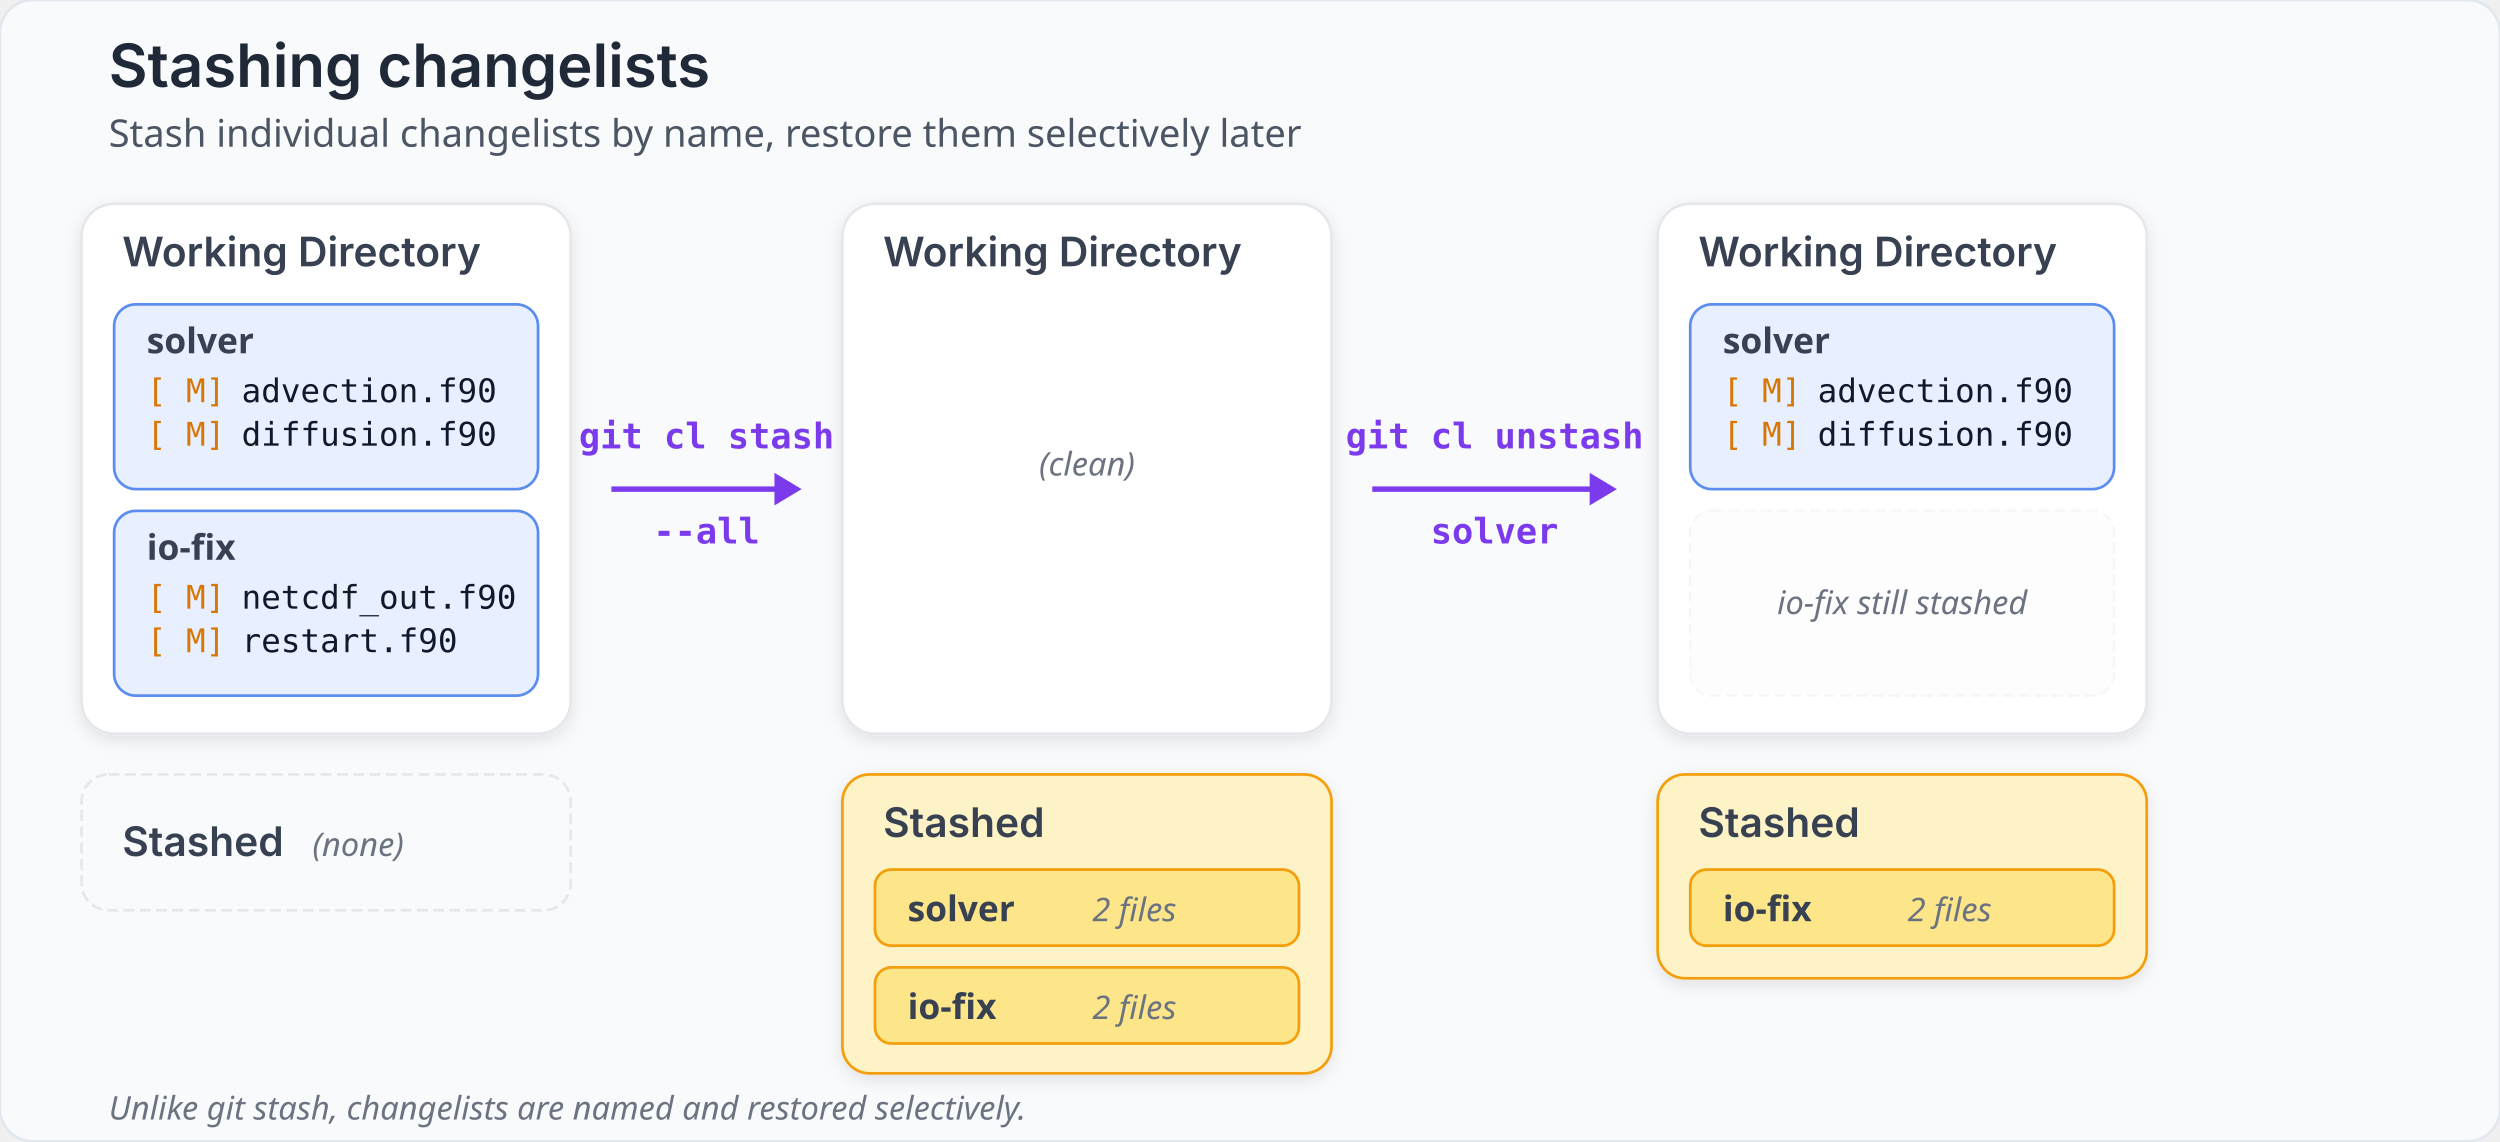
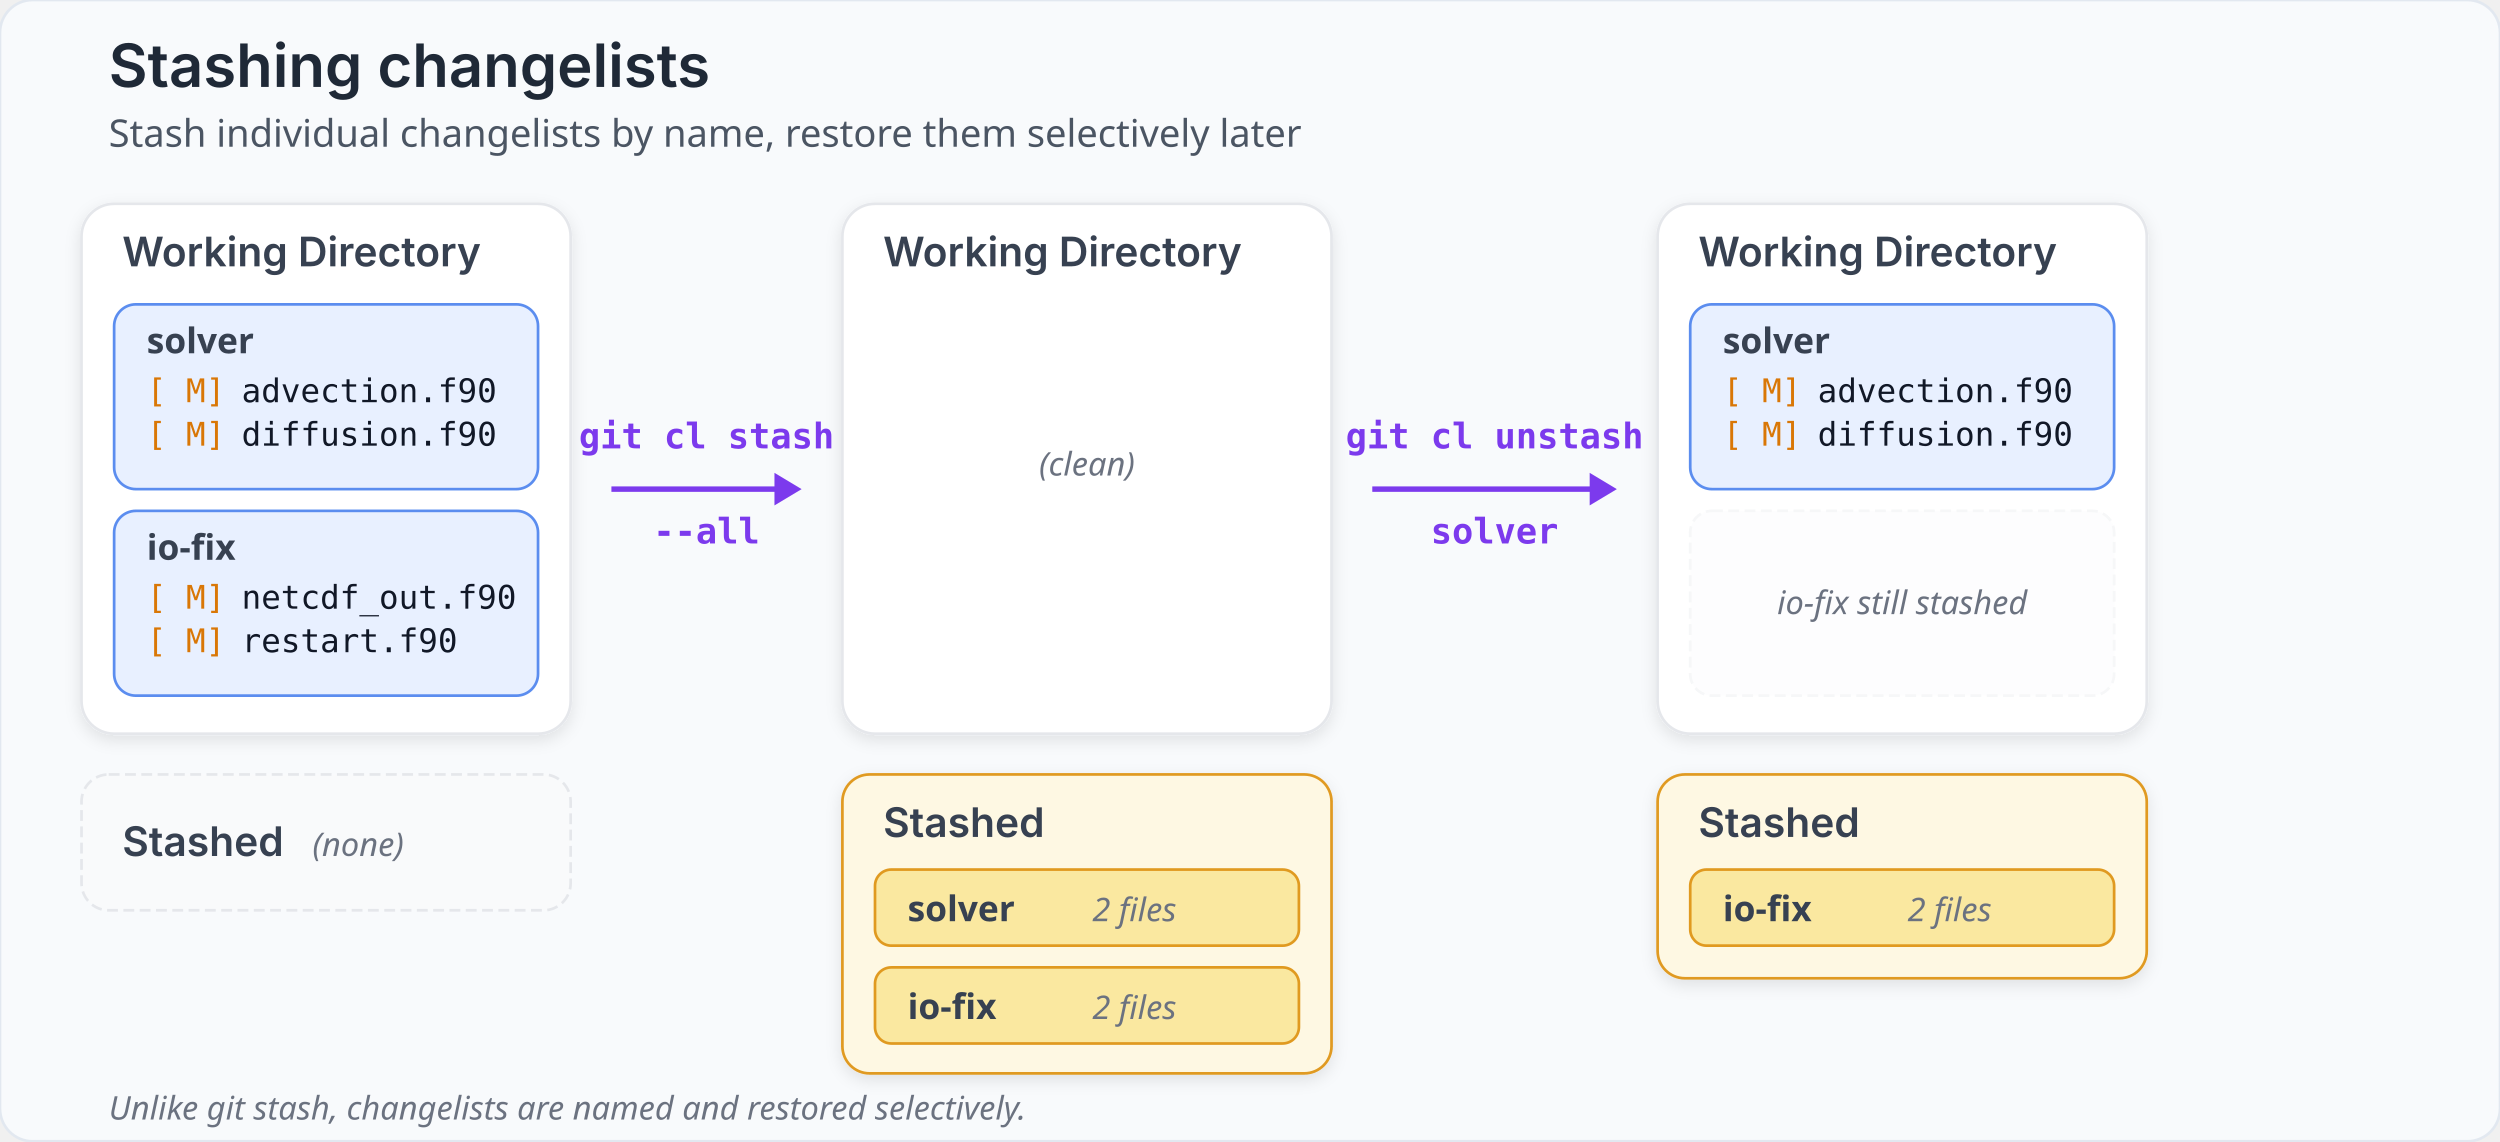
<svg xmlns="http://www.w3.org/2000/svg" viewBox="0 0 920 420" width="920" height="420">
  <style>
    .title {
      font-family: system-ui, -apple-system, BlinkMacSystemFont, "Segoe UI", sans-serif;
      font-size: 22px;
      font-weight: 600;
      fill: #1f2937;
    }

    .subtitle {
      font-family: system-ui, sans-serif;
      font-size: 14px;
      fill: #4b5563;
    }

    .heading {
      font-family: system-ui, -apple-system, BlinkMacSystemFont, "Segoe UI", sans-serif;
      font-size: 15px;
      font-weight: 600;
      fill: #374151;
    }

    .label {
      font-family: system-ui, sans-serif;
      font-size: 13px;
      font-weight: 600;
      fill: #374151;
    }

    .file {
      font-family: ui-monospace, SFMono-Regular, Menlo, Consolas, monospace;
      font-size: 12px;
      fill: #111827;
    }

    .status-m {
      font-family: ui-monospace, SFMono-Regular, Menlo, Consolas, monospace;
      font-size: 12px;
      fill: #d97706;
    }

    .cmd {
      font-family: ui-monospace, SFMono-Regular, Menlo, Consolas, monospace;
      font-size: 13px;
      fill: #7c3aed;
      font-weight: 600;
    }

    .stash-label {
      font-family: system-ui, sans-serif;
      font-size: 12px;
      fill: #6b7280;
      font-style: italic;
    }

    .annotation {
      font-family: system-ui, sans-serif;
      font-size: 12px;
      fill: #6b7280;
      font-style: italic;
    }

    .muted {
      opacity: 0.35;
    }
  </style>
  <defs>
    <filter id="shadow" x="-20%" y="-20%" width="140%" height="140%">
      <feDropShadow dx="0" dy="2" stdDeviation="3" flood-color="#000" flood-opacity="0.1" />
    </filter>
  </defs>
  <rect x="0" y="0" width="920" height="420" rx="12" fill="#f8fafc" stroke="#e2e8f0" stroke-width="1" />
  <text x="40" y="32" class="title">Stashing changelists</text>
  <text x="40" y="54" class="subtitle">Stash individual changelists by name, restore them selectively later</text>
  <rect x="30" y="75" width="180" height="195" rx="12" fill="#ffffff" stroke="#e5e7eb" filter="url(#shadow)" />
  <text x="45" y="98" class="heading">Working Directory</text>
  <rect x="42" y="112" width="156" height="68" rx="8" fill="#e8f0ff" stroke="#5b8def" />
  <text x="54" y="130" class="label">solver</text>
  <text x="54" y="148">
    <tspan class="status-m">[ M]</tspan>
    <tspan class="file" dx="3">advection.f90</tspan>
  </text>
  <text x="54" y="164">
    <tspan class="status-m">[ M]</tspan>
    <tspan class="file" dx="3">diffusion.f90</tspan>
  </text>
  <rect x="42" y="188" width="156" height="68" rx="8" fill="#e8f0ff" stroke="#5b8def" />
  <text x="54" y="206" class="label">io-fix</text>
  <text x="54" y="224">
    <tspan class="status-m">[ M]</tspan>
    <tspan class="file" dx="3">netcdf_out.f90</tspan>
  </text>
  <text x="54" y="240">
    <tspan class="status-m">[ M]</tspan>
    <tspan class="file" dx="3">restart.f90</tspan>
  </text>
  <rect x="30" y="285" width="180" height="50" rx="10" fill="#f9fafb" stroke="#e5e7eb" stroke-dasharray="4,2" />
  <text x="45" y="315" class="heading">Stashed</text>
  <text x="115" y="315" class="stash-label">(none)</text>
  <line x1="225" y1="180" x2="290" y2="180" stroke="#7c3aed" stroke-width="2" />
  <polygon points="295,180 285,174 285,186" fill="#7c3aed" />
  <text x="260" y="165" text-anchor="middle" class="cmd">git cl stash</text>
  <text x="260" y="200" text-anchor="middle" class="cmd">--all</text>
  <rect x="310" y="75" width="180" height="195" rx="12" fill="#ffffff" stroke="#e5e7eb" filter="url(#shadow)" />
  <text x="325" y="98" class="heading">Working Directory</text>
  <text x="400" y="175" text-anchor="middle" class="stash-label">(clean)</text>
-   <rect x="310" y="285" width="180" height="110" rx="10" fill="#fef3c7" stroke="#f59e0b" filter="url(#shadow)" />
+   <rect x="310" y="285" width="180" height="110" rx="10" fill="#fef8e3" stroke="#e09a20" filter="url(#shadow)" />
  <text x="325" y="308" class="heading">Stashed</text>
-   <rect x="322" y="320" width="156" height="28" rx="6" fill="#fde68a" stroke="#f59e0b" />
+   <rect x="322" y="320" width="156" height="28" rx="6" fill="#fae8a0" stroke="#e09a20" />
  <text x="334" y="339" class="label">solver</text>
  <text x="402" y="339" class="stash-label">2 files</text>
-   <rect x="322" y="356" width="156" height="28" rx="6" fill="#fde68a" stroke="#f59e0b" />
+   <rect x="322" y="356" width="156" height="28" rx="6" fill="#fae8a0" stroke="#e09a20" />
  <text x="334" y="375" class="label">io-fix</text>
  <text x="402" y="375" class="stash-label">2 files</text>
  <line x1="505" y1="180" x2="590" y2="180" stroke="#7c3aed" stroke-width="2" />
  <polygon points="595,180 585,174 585,186" fill="#7c3aed" />
  <text x="550" y="165" text-anchor="middle" class="cmd">git cl unstash</text>
  <text x="550" y="200" text-anchor="middle" class="cmd">solver</text>
  <rect x="610" y="75" width="180" height="195" rx="12" fill="#ffffff" stroke="#e5e7eb" filter="url(#shadow)" />
  <text x="625" y="98" class="heading">Working Directory</text>
  <rect x="622" y="112" width="156" height="68" rx="8" fill="#e8f0ff" stroke="#5b8def" />
  <text x="634" y="130" class="label">solver</text>
  <text x="634" y="148">
    <tspan class="status-m">[ M]</tspan>
    <tspan class="file" dx="3">advection.f90</tspan>
  </text>
  <text x="634" y="164">
    <tspan class="status-m">[ M]</tspan>
    <tspan class="file" dx="3">diffusion.f90</tspan>
  </text>
  <rect x="622" y="188" width="156" height="68" rx="8" fill="#f9fafb" stroke="#e5e7eb" stroke-dasharray="4,2" class="muted" />
  <text x="700" y="226" text-anchor="middle" class="stash-label">io-fix still stashed</text>
-   <rect x="610" y="285" width="180" height="75" rx="10" fill="#fef3c7" stroke="#f59e0b" filter="url(#shadow)" />
+   <rect x="610" y="285" width="180" height="75" rx="10" fill="#fef8e3" stroke="#e09a20" filter="url(#shadow)" />
  <text x="625" y="308" class="heading">Stashed</text>
-   <rect x="622" y="320" width="156" height="28" rx="6" fill="#fde68a" stroke="#f59e0b" />
+   <rect x="622" y="320" width="156" height="28" rx="6" fill="#fae8a0" stroke="#e09a20" />
  <text x="634" y="339" class="label">io-fix</text>
  <text x="702" y="339" class="stash-label">2 files</text>
  <text x="40" y="412" class="annotation">
    Unlike git stash, changelists are named and restored selectively.
  </text>
</svg>
